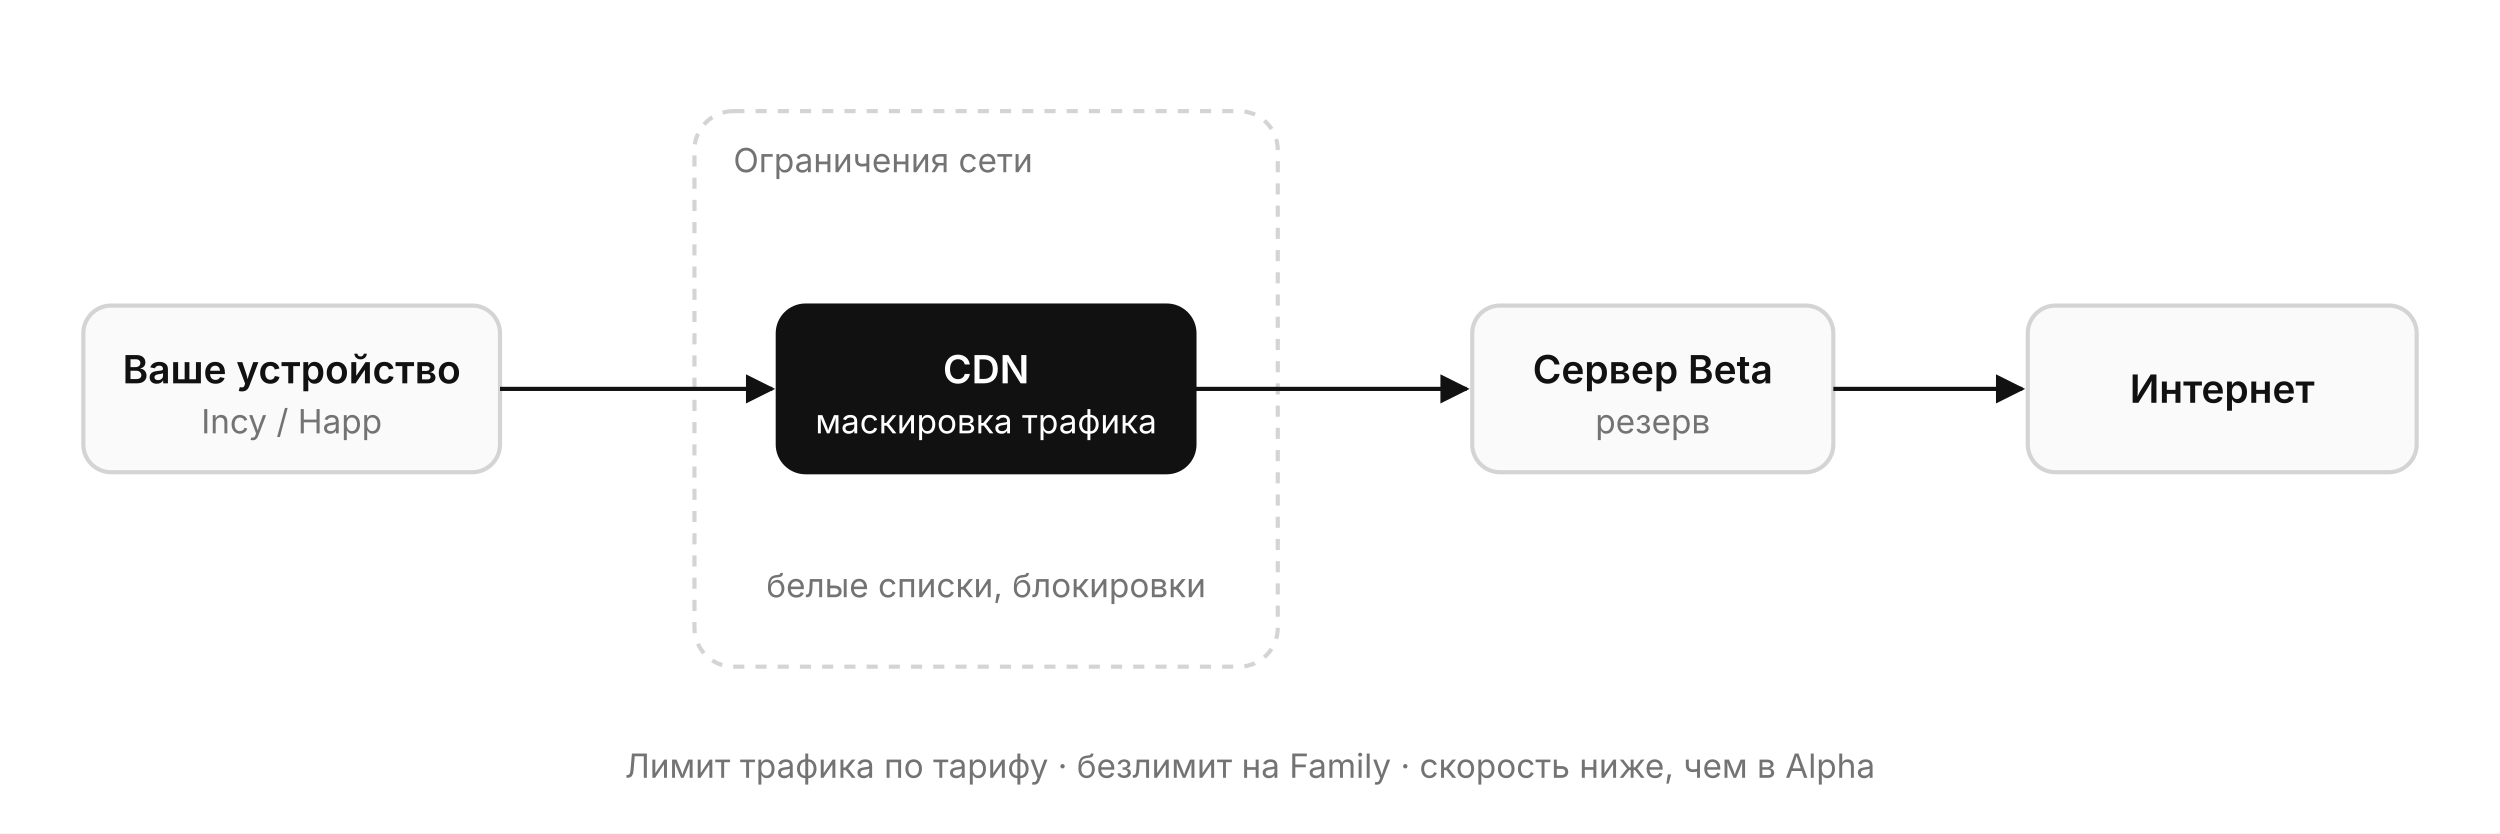
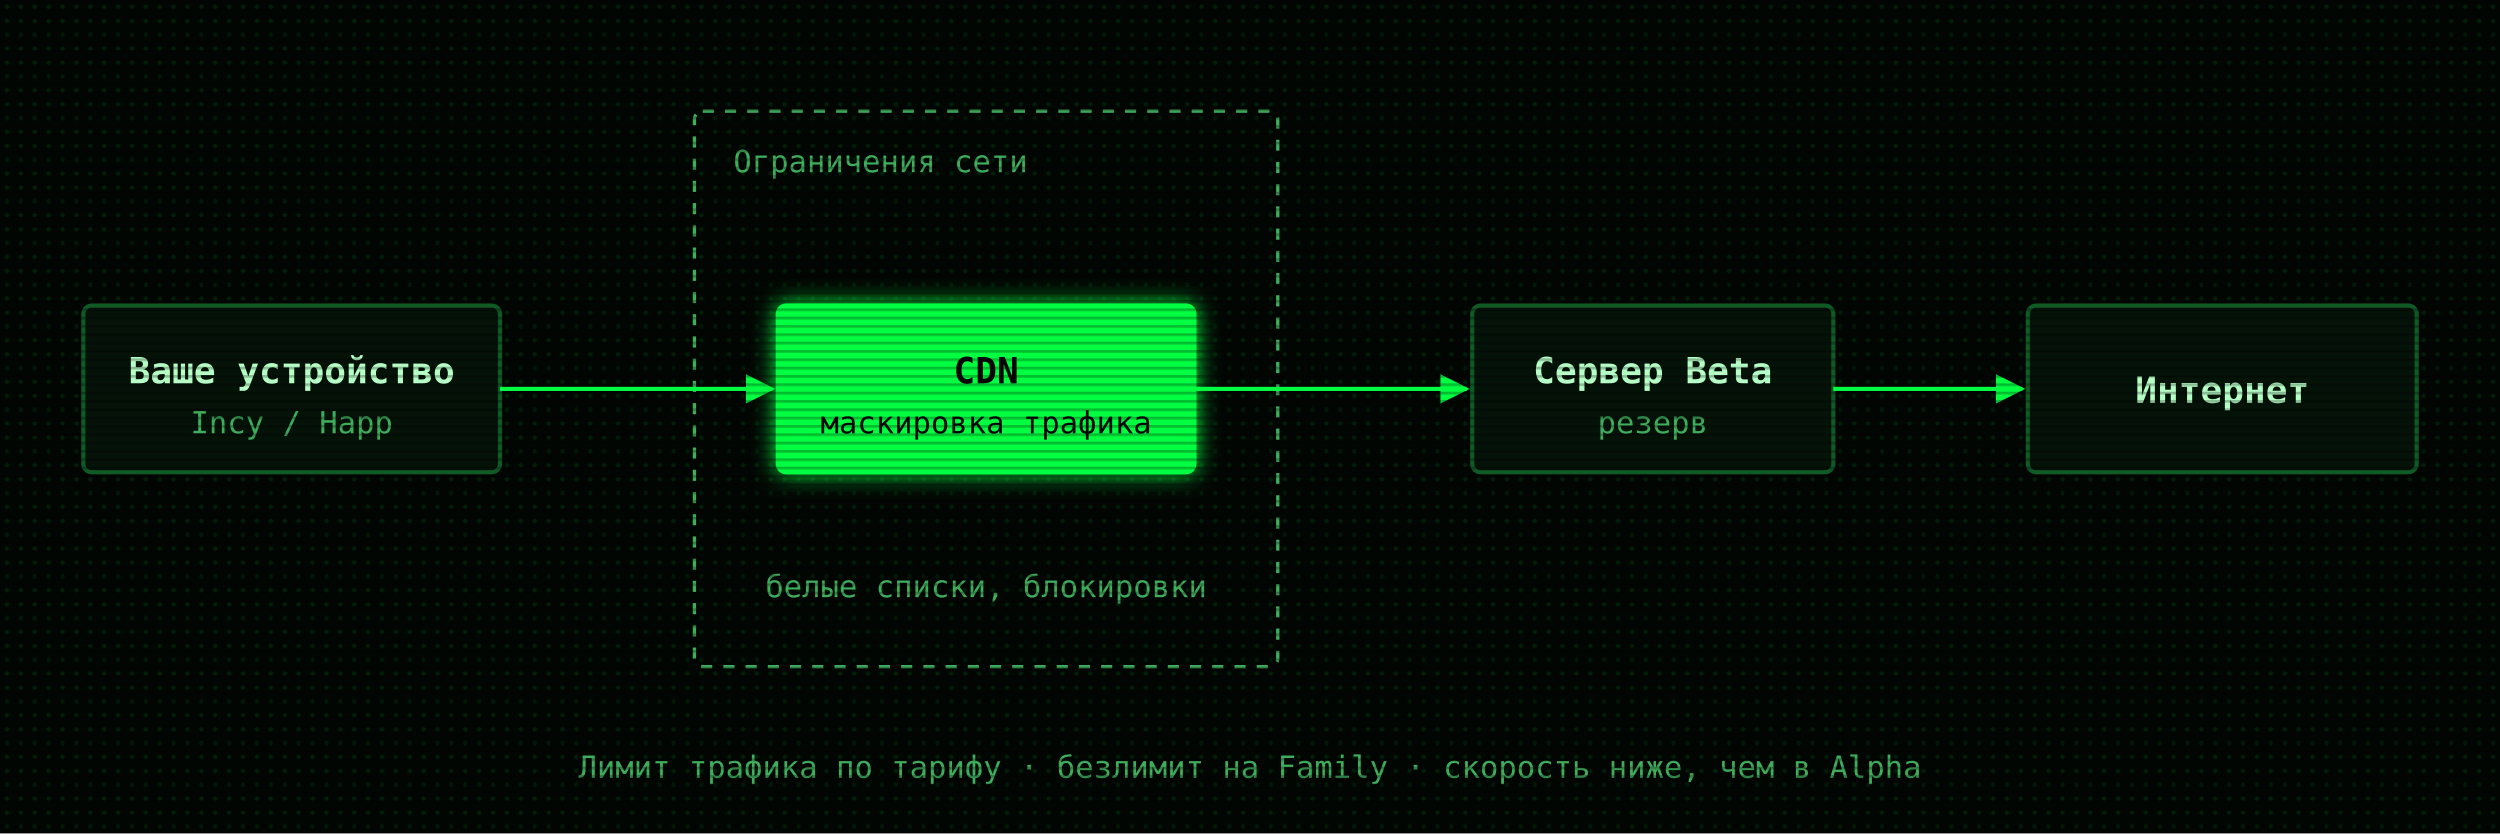
- <svg xmlns="http://www.w3.org/2000/svg" viewBox="0 0 900 300" font-family="Inter, -apple-system, Segoe UI, Roboto, sans-serif">
-   <rect width="900" height="300" fill="#FFFFFF" />
+ <svg xmlns="http://www.w3.org/2000/svg" viewBox="0 0 900 300" font-family="JetBrains Mono, ui-monospace, Menlo, Consolas, monospace">
  <defs>
    <marker id="a" viewBox="0 0 10 10" refX="9" refY="5" markerWidth="7" markerHeight="7" orient="auto-start-reverse">
-       <path d="M0 0L10 5L0 10z" fill="#111111" />
+       <path d="M0 0L10 5L0 10z" fill="#00FF41" />
    </marker>
    <marker id="am" viewBox="0 0 10 10" refX="9" refY="5" markerWidth="7" markerHeight="7" orient="auto-start-reverse">
-       <path d="M0 0L10 5L0 10z" fill="#737373" />
+       <path d="M0 0L10 5L0 10z" fill="#3FAE5C" />
    </marker>
+     <pattern id="ht" width="5" height="5" patternUnits="userSpaceOnUse">
+       <circle cx="2.5" cy="2.5" r="0.8" fill="#00FF41" fill-opacity="0.1" />
+     </pattern>
+     <pattern id="sl" width="3" height="3" patternUnits="userSpaceOnUse">
+       <rect width="3" height="1" fill="#000" fill-opacity="0.25" />
+     </pattern>
+     <filter id="glow" x="-30%" y="-30%" width="160%" height="160%">
+       <feGaussianBlur stdDeviation="4" result="b" />
+       <feMerge>
+         <feMergeNode in="b" />
+         <feMergeNode in="SourceGraphic" />
+       </feMerge>
+     </filter>
  </defs>
-   <rect x="30" y="110" width="150" height="60" rx="10" fill="#FAFAFA" stroke="#D4D4D4" stroke-width="1.5" />
-   <text x="105.0" y="138.0" text-anchor="middle" font-size="14" font-weight="600" fill="#111111">Ваше устройство</text>
-   <text x="105.0" y="156.0" text-anchor="middle" font-size="12" fill="#737373">Incy / Happ</text>
-   <rect x="250" y="40" width="210" height="200" rx="14" fill="none" stroke="#D4D4D4" stroke-width="1.5" stroke-dasharray="4 4" />
-   <text x="264" y="62" text-anchor="start" font-size="12" font-weight="400" fill="#737373">Ограничения сети</text>
-   <text x="355" y="215" text-anchor="middle" font-size="12" font-weight="400" fill="#737373">белые списки, блокировки</text>
-   <rect x="280" y="110" width="150" height="60" rx="10" fill="#111111" stroke="#111111" stroke-width="1.5" />
-   <text x="355.0" y="138.0" text-anchor="middle" font-size="14" font-weight="600" fill="#FFFFFF">CDN</text>
-   <text x="355.0" y="156.0" text-anchor="middle" font-size="12" fill="#FFFFFF">маскировка трафика</text>
-   <rect x="530" y="110" width="130" height="60" rx="10" fill="#FAFAFA" stroke="#D4D4D4" stroke-width="1.5" />
-   <text x="595.0" y="138.0" text-anchor="middle" font-size="14" font-weight="600" fill="#111111">Сервер Beta</text>
-   <text x="595.0" y="156.0" text-anchor="middle" font-size="12" fill="#737373">резерв</text>
-   <rect x="730" y="110" width="140" height="60" rx="10" fill="#FAFAFA" stroke="#D4D4D4" stroke-width="1.5" />
-   <text x="800.0" y="145.0" text-anchor="middle" font-size="14" font-weight="600" fill="#111111">Интернет</text>
-   <path d="M180 140 L278 140" fill="none" stroke="#111111" stroke-width="1.5" marker-end="url(#a)" />
-   <path d="M430 140 L528 140" fill="none" stroke="#111111" stroke-width="1.5" marker-end="url(#a)" />
-   <path d="M660 140 L728 140" fill="none" stroke="#111111" stroke-width="1.5" marker-end="url(#a)" />
-   <text x="450" y="280" text-anchor="middle" font-size="12" font-weight="400" fill="#737373">Лимит трафика по тарифу · безлимит на Family · скорость ниже, чем в Alpha</text>
+   <rect width="900" height="300" fill="#020603" />
+   <rect width="900" height="300" fill="url(#ht)" />
+   <rect x="30" y="110" width="150" height="60" rx="3" fill="#041208" stroke="#0F5A25" stroke-width="1.5" />
+   <text x="105.0" y="138.0" text-anchor="middle" font-size="13" font-weight="700" fill="#B6FFC6">Ваше устройство</text>
+   <text x="105.0" y="156.0" text-anchor="middle" font-size="11" fill="#3FAE5C">Incy / Happ</text>
+   <rect x="250" y="40" width="210" height="200" rx="3" fill="none" stroke="#3FAE5C" stroke-width="1.2" stroke-dasharray="4 4" />
+   <text x="264" y="62" text-anchor="start" font-size="11" font-weight="400" fill="#3FAE5C">Ограничения сети</text>
+   <text x="355" y="215" text-anchor="middle" font-size="11" font-weight="400" fill="#3FAE5C">белые списки, блокировки</text>
+   <rect x="280" y="110" width="150" height="60" rx="3" fill="#00FF41" stroke="#00FF41" stroke-width="1.5" filter="url(#glow)" />
+   <text x="355.0" y="138.0" text-anchor="middle" font-size="13" font-weight="700" fill="#020603">CDN</text>
+   <text x="355.0" y="156.0" text-anchor="middle" font-size="11" fill="#020603">маскировка трафика</text>
+   <rect x="530" y="110" width="130" height="60" rx="3" fill="#041208" stroke="#0F5A25" stroke-width="1.5" />
+   <text x="595.0" y="138.0" text-anchor="middle" font-size="13" font-weight="700" fill="#B6FFC6">Сервер Beta</text>
+   <text x="595.0" y="156.0" text-anchor="middle" font-size="11" fill="#3FAE5C">резерв</text>
+   <rect x="730" y="110" width="140" height="60" rx="3" fill="#041208" stroke="#0F5A25" stroke-width="1.5" />
+   <text x="800.0" y="145.0" text-anchor="middle" font-size="13" font-weight="700" fill="#B6FFC6">Интернет</text>
+   <path d="M180 140 L278 140" fill="none" stroke="#00FF41" stroke-width="1.5" marker-end="url(#a)" />
+   <path d="M430 140 L528 140" fill="none" stroke="#00FF41" stroke-width="1.5" marker-end="url(#a)" />
+   <path d="M660 140 L728 140" fill="none" stroke="#00FF41" stroke-width="1.5" marker-end="url(#a)" />
+   <text x="450" y="280" text-anchor="middle" font-size="11" font-weight="400" fill="#3FAE5C">Лимит трафика по тарифу · безлимит на Family · скорость ниже, чем в Alpha</text>
+   <rect width="900" height="300" fill="url(#sl)" pointer-events="none" />
</svg>
